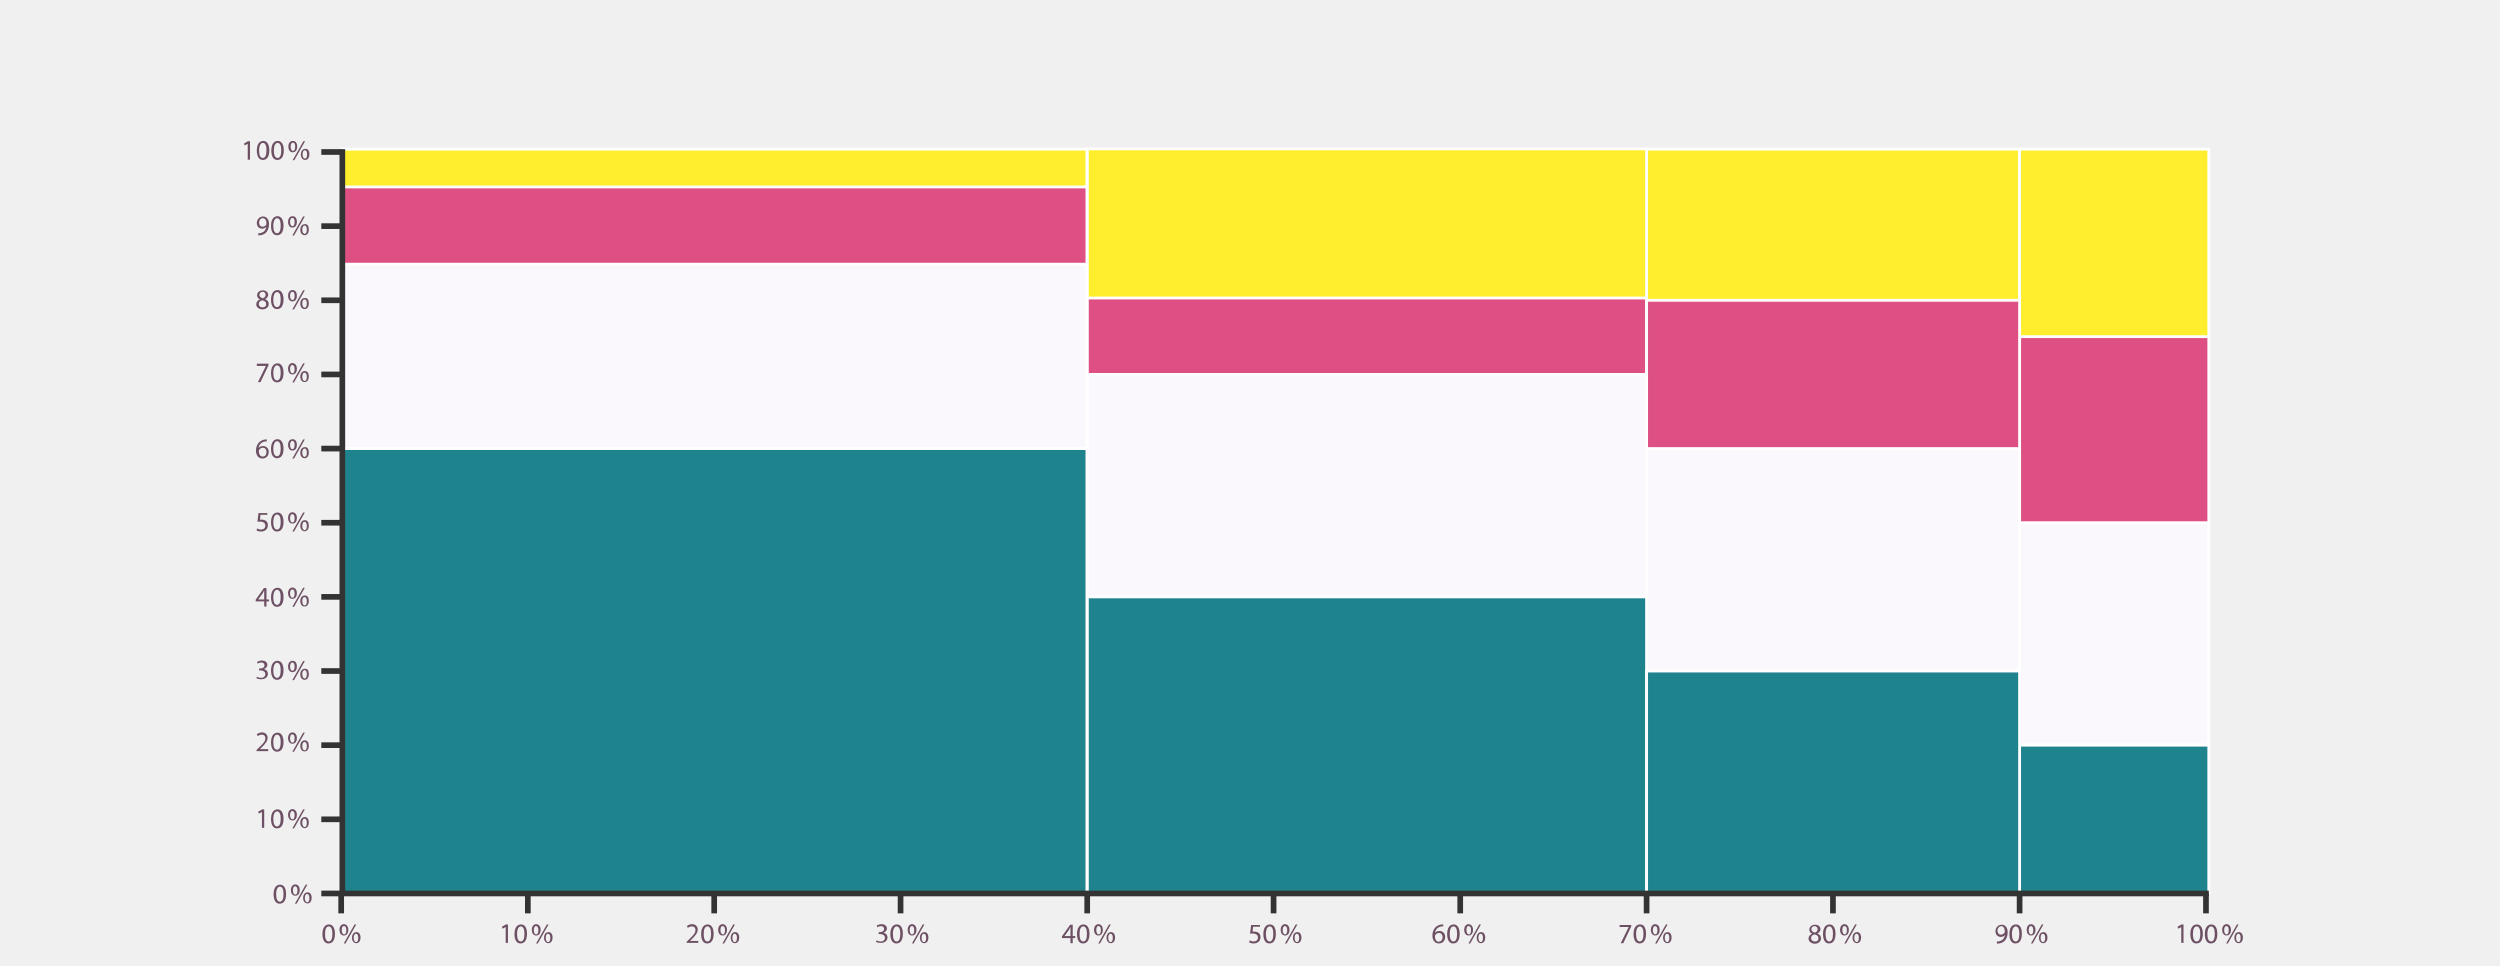
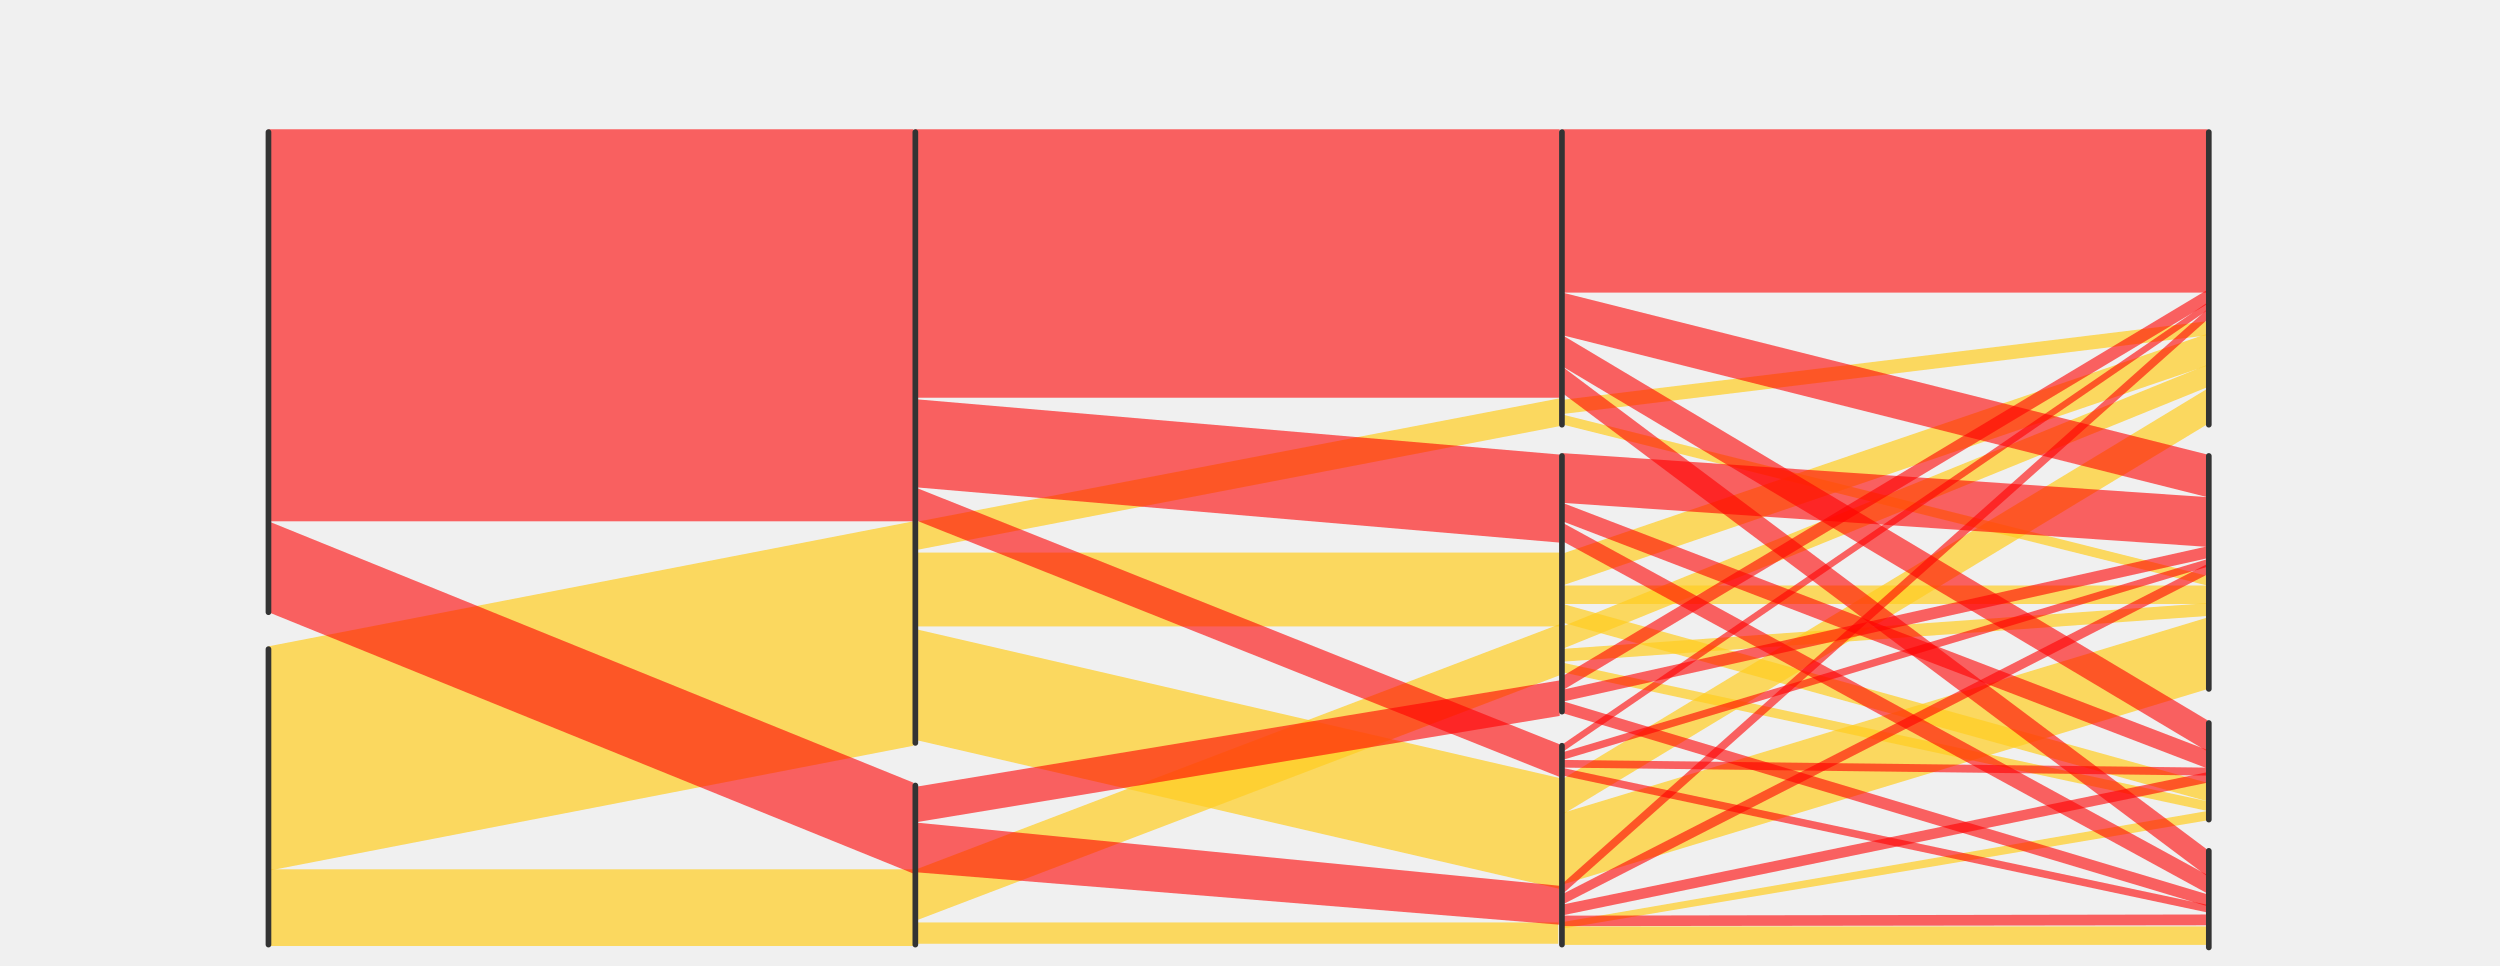
<svg xmlns="http://www.w3.org/2000/svg" width="900" height="340" viewBox="-70,-30,880,340" style="max-width: 100%; height: auto; font: 10px sans-serif;">
+   <g id="Layer_3">
+     <polygon points="707.3,88 480.3,115.7 480.3,110.7 707.3,83  " opacity="0.7" fill="#FFCD21" />
+     <polygon points="707.3,176.2 480.3,119.5 480.3,116 707.3,172.8  " opacity="0.7" fill="#FFCD21" />
+     <polygon points="707.5,98.5 480.5,175.9 480.5,164.7 707.5,87.3  " opacity="0.7" fill="#FFCD21" />
+     <rect x="480.5" y="176.1" width="227" height="6.5" opacity="0.7" fill="#FFCD21" />
+     <polygon points="707.5,252.2 480.5,189.3 480.5,182.7 707.5,245.7  " opacity="0.7" fill="#FFCD21" />
+     <polygon points="707.2,106.2 480.2,198.3 480.2,190.4 707.2,98.3  " opacity="0.7" fill="#FFCD21" />
+     <polygon points="707.2,186.8 480.2,202.9 480.2,198.4 707.2,182.3  " opacity="0.7" fill="#FFCD21" />
+     <polygon points="707.2,255.5 480.2,206.7 480.2,203.3 707.2,252.1  " opacity="0.7" fill="#FFCD21" />
+     <polygon points="707.2,119.2 480.2,256.6 480.2,244.1 707.2,106.7  " opacity="0.7" fill="#FFCD21" />
+     <polygon points="707.2,212.5 480.2,281.3 480.2,256.1 707.2,187.3  " opacity="0.7" fill="#FFCD21" />
+     <rect x="479.8" y="296.1" width="227" height="6.5" opacity="0.7" fill="#FFCD21" />
+     <polygon points="706.8,258.8 479.8,296.9 479.8,294.6 706.8,255.5  " opacity="0.7" fill="#FFCD21" />
+     <polygon points="479,120 252,163.7 252,153.8 479,110.2  " opacity="0.7" fill="#FFCD21" />
+     <rect x="24.5" y="276" width="227" height="27" opacity="0.7" fill="#FFCD21" />
+     <rect x="251.5" y="294.7" width="227" height="7.5" opacity="0.7" fill="#FFCD21" />
+     <rect x="252.5" y="164.5" width="227" height="26" opacity="0.7" fill="#FFCD21" />
+     <polygon points="479.5,283 252.5,230.5 252.5,191.5 479.5,244  " opacity="0.7" fill="#FFCD21" />
+     <polygon points="479.5,207.5 252.5,294 252.5,276 479.5,189.5  " opacity="0.7" fill="#FFCD21" />
+     <polygon points="251.5,232.5 24.5,276.5 24.5,197.5 251.5,153.5  " opacity="0.7" fill="#FFCD21" />
+   </g>
  <g id="Layer_2">
-     <rect x="509.6" y="22.5" width="131.3" height="53.3" fill="hsl(55, 100%, 59%)" stroke="#FFFFFF" />
-     <rect x="640.9" y="22.5" width="66.6" height="67.3" fill="hsl(55, 100%, 59%)" stroke="#FFFFFF" />
-     <rect x="312.7" y="49.6" width="196.9" height="52.5" fill="hsl(338, 68%, 59%)" stroke="#FFFFFF" />
-     <rect x="312.7" y="22.4" width="196.9" height="52.5" fill="hsl(55, 100%, 59%)" stroke="#FFFFFF" />
-     <rect x="640.9" y="154" width="66.6" height="78.3" fill="hsl(268, 54%, 98%)" stroke="#FFFFFF" />
-     <rect x="640.9" y="88.5" width="66.6" height="65.5" fill="hsl(338, 68%, 59%)" stroke="#FFFFFF" />
-     <rect x="50.1" y="22.5" width="262.5" height="13.6" fill="hsl(55, 100%, 59%)" stroke="#FFFFFF" />
-     <rect x="509.6" y="127.9" width="131.3" height="78.3" fill="hsl(268, 54%, 98%)" stroke="#FFFFFF" />
-     <rect x="509.6" y="75.7" width="131.3" height="52.2" fill="hsl(338, 68%, 59%)" stroke="#FFFFFF" />
-     <rect x="312.7" y="101.8" width="196.9" height="78.3" fill="hsl(268, 54%, 98%)" stroke="#FFFFFF" />
-     <rect x="50.1" y="63" width="262.5" height="64.9" fill="hsl(268, 54%, 98%)" stroke="#FFFFFF" />
-     <rect x="50.1" y="35.8" width="262.5" height="27.2" fill="hsl(338, 68%, 59%)" stroke="#FFFFFF" />
-     <rect x="640" y="232.3" width="67.5" height="52.2" fill="hsl(186, 64%, 34%)" stroke="#FFFFFF" />
-     <rect x="312.7" y="180.1" width="196.9" height="104.4" fill="hsl(186, 64%, 34%)" stroke="#FFFFFF" />
-     <rect x="509.6" y="206.2" width="131.3" height="78.3" fill="hsl(186, 64%, 34%)" stroke="#FFFFFF" />
-     <rect x="50.1" y="127.9" width="262.5" height="156.6" fill="hsl(186, 64%, 34%)" stroke="#FFFFFF" />
+     <rect x="24.5" y="15.5" width="227" height="138" opacity="0.6" fill="#FF0000" />
+     <polygon points="479,161 252,141.5 252,110.5 479,130  " opacity="0.6" fill="#FF0000" />
+     <polygon points="251.5,277.5 24.5,185.5 24.5,153.5 251.5,245.5  " opacity="0.6" fill="#FF0000" />
+     <rect x="252" y="15.5" width="227" height="94.5" opacity="0.6" fill="#FF0000" />
+     <rect x="480" y="15.5" width="227" height="57.5" opacity="0.6" fill="#FF0000" />
+     <polygon points="707,82.5 480,284.7 480,281 707,78.8  " opacity="0.6" fill="#FF0000" />
+     <polygon points="707,172.2 480,288.4 480,284.7 707,168.5  " opacity="0.6" fill="#FF0000" />
+     <polygon points="707,245.5 480,292.2 480,288.4 707,241.8  " opacity="0.6" fill="#FF0000" />
+     <polygon points="707,295.7 480,296 480,292.3 707,291.9  " opacity="0.6" fill="#FF0000" />
+     <polygon points="707,79.2 480,234.7 480,232 707,76.5  " opacity="0.6" fill="#FF0000" />
+     <polygon points="707,169.5 480,237.5 480,234.8 707,166.8  " opacity="0.6" fill="#FF0000" />
+     <polygon points="707,243 480,240.2 480,237.5 707,240.2  " opacity="0.6" fill="#FF0000" />
+     <polygon points="707,291.2 480,243 480,240.3 707,288.5  " opacity="0.6" fill="#FF0000" />
+     <polygon points="707,77 480,213 480,208 707,72  " opacity="0.6" fill="#FF0000" />
+     <polygon points="707,166.5 480,217 480,212.8 707,162.3  " opacity="0.6" fill="#FF0000" />
+     <polygon points="707,289 480,221 480,216.8 707,284.8  " opacity="0.6" fill="#FF0000" />
+     <polygon points="707,284.5 480,160.5 480,154 707,278  " opacity="0.6" fill="#FF0000" />
+     <polygon points="707,240.5 480,153.5 480,147 707,234  " opacity="0.6" fill="#FF0000" />
+     <polygon points="707,162.5 480,147 480,129.5 707,145  " opacity="0.6" fill="#FF0000" />
+     <polygon points="707,145 480,88 480,73 707,130  " opacity="0.6" fill="#FF0000" />
+     <polygon points="707,234.5 480,99 480,88 707,223.5  " opacity="0.6" fill="#FF0000" />
+     <polygon points="707,278.5 480,108.4 480,99.1 707,269.1  " opacity="0.6" fill="#FF0000" />
+     <polygon points="479,295.5 252,277 252,259.5 479,281.8  " opacity="0.6" fill="#FF0000" />
+     <polygon points="479,243.5 252,153 252,141.5 479,232  " opacity="0.6" fill="#FF0000" />
+     <polygon points="479,222 252,259.5 252,247 479,209.5  " opacity="0.6" fill="#FF0000" />
  </g>
  <g id="Layer_1">
-     <polyline points="707.5,284.5 50.5,284.5 50.5,22.5  " fill="none" stroke="#333333" stroke-width="2" />
-     <line x1="50.1" y1="284.5" x2="50.1" y2="291.5" fill="none" stroke="#333333" stroke-width="2" />
-     <line x1="50.1" y1="284.5" x2="43.1" y2="284.5" fill="none" stroke="#333333" stroke-width="2" />
-     <line x1="50.1" y1="258.4" x2="43.1" y2="258.4" fill="none" stroke="#333333" stroke-width="2" />
-     <line x1="50.1" y1="232.3" x2="43.1" y2="232.3" fill="none" stroke="#333333" stroke-width="2" />
-     <line x1="50.1" y1="206.2" x2="43.1" y2="206.2" fill="none" stroke="#333333" stroke-width="2" />
-     <line x1="50.1" y1="180.1" x2="43.1" y2="180.1" fill="none" stroke="#333333" stroke-width="2" />
-     <line x1="50.1" y1="154" x2="43.1" y2="154" fill="none" stroke="#333333" stroke-width="2" />
-     <line x1="50.1" y1="127.9" x2="43.1" y2="127.9" fill="none" stroke="#333333" stroke-width="2" />
-     <line x1="50.1" y1="101.8" x2="43.1" y2="101.8" fill="none" stroke="#333333" stroke-width="2" />
-     <line x1="50.1" y1="75.7" x2="43.1" y2="75.7" fill="none" stroke="#333333" stroke-width="2" />
-     <line x1="50.1" y1="49.6" x2="43.1" y2="49.6" fill="none" stroke="#333333" stroke-width="2" />
-     <line x1="50.1" y1="23.5" x2="43.1" y2="23.5" fill="none" stroke="#333333" stroke-width="2" />
-     <line x1="115.8" y1="284.5" x2="115.8" y2="291.5" fill="none" stroke="#333333" stroke-width="2" />
-     <line x1="181.4" y1="284.5" x2="181.4" y2="291.5" fill="none" stroke="#333333" stroke-width="2" />
-     <line x1="247" y1="284.5" x2="247" y2="291.5" fill="none" stroke="#333333" stroke-width="2" />
-     <line x1="312.7" y1="284.5" x2="312.7" y2="291.5" fill="none" stroke="#333333" stroke-width="2" />
-     <line x1="378.3" y1="284.5" x2="378.3" y2="291.5" fill="none" stroke="#333333" stroke-width="2" />
-     <line x1="444" y1="284.5" x2="444" y2="291.5" fill="none" stroke="#333333" stroke-width="2" />
-     <line x1="509.6" y1="284.5" x2="509.6" y2="291.5" fill="none" stroke="#333333" stroke-width="2" />
-     <line x1="575.2" y1="284.5" x2="575.2" y2="291.5" fill="none" stroke="#333333" stroke-width="2" />
-     <line x1="640.9" y1="284.5" x2="640.9" y2="291.5" fill="none" stroke="#333333" stroke-width="2" />
-     <line x1="706.5" y1="284.5" x2="706.5" y2="291.5" fill="none" stroke="#333333" stroke-width="2" />
    <g>
-       <path d="M47.9,298.7c0,2.2-0.8,3.4-2.3,3.4c-1.3,0-2.1-1.2-2.1-3.3c0-2.2,0.9-3.4,2.3-3.4    C47.1,295.4,47.9,296.6,47.9,298.7z M44.4,298.8c0,1.7,0.5,2.6,1.3,2.6c0.9,0,1.3-1,1.3-2.7c0-1.6-0.4-2.6-1.3-2.6    C44.9,296.1,44.4,297,44.4,298.8z" fill="hsl(321, 15%, 37%)" />
-       <path d="M52.6,297.3c0,1.4-0.7,2-1.6,2c-0.8,0-1.5-0.7-1.5-2c0-1.3,0.7-2,1.6-2C52,295.4,52.6,296.1,52.6,297.3z     M50.3,297.4c0,0.8,0.3,1.5,0.8,1.5c0.6,0,0.8-0.6,0.8-1.5c0-0.8-0.2-1.4-0.8-1.4C50.5,295.9,50.3,296.6,50.3,297.4z M51,302.1    l3.8-6.7h0.6l-3.8,6.7H51z M56.9,300c0,1.4-0.7,2-1.5,2c-0.8,0-1.5-0.7-1.5-1.9c0-1.3,0.7-2,1.6-2C56.3,298.1,56.9,298.8,56.9,300    z M54.5,300.1c0,0.8,0.3,1.5,0.8,1.5c0.6,0,0.8-0.6,0.8-1.5c0-0.8-0.2-1.4-0.8-1.4C54.8,298.6,54.5,299.3,54.5,300.1z" fill="hsl(321, 15%, 37%)" />
+       <line x1="24.5" y1="16.5" x2="24.5" y2="185.5" fill="none" stroke="#333333" stroke-width="2" stroke-linecap="round" />
+       <line x1="24.5" y1="198.5" x2="24.5" y2="302.5" fill="none" stroke="#333333" stroke-width="2" stroke-linecap="round" />
    </g>
    <g>
-       <path d="M30.7,284.7c0,2.2-0.8,3.4-2.3,3.4c-1.3,0-2.1-1.2-2.1-3.3c0-2.2,0.9-3.4,2.3-3.4    C29.9,281.4,30.7,282.6,30.7,284.7z M27.2,284.8c0,1.7,0.5,2.6,1.3,2.6c0.9,0,1.3-1,1.3-2.7c0-1.6-0.4-2.6-1.3-2.6    C27.8,282.1,27.2,283,27.2,284.8z" fill="hsl(321, 15%, 37%)" />
-       <path d="M35.5,283.3c0,1.4-0.7,2-1.6,2c-0.8,0-1.5-0.7-1.5-2c0-1.3,0.7-2,1.6-2C34.9,281.4,35.5,282.1,35.5,283.3z     M33.1,283.4c0,0.8,0.3,1.5,0.8,1.5c0.6,0,0.8-0.6,0.8-1.5c0-0.8-0.2-1.4-0.8-1.4C33.4,281.9,33.1,282.6,33.1,283.4z M33.8,288.1    l3.8-6.7h0.6l-3.8,6.7H33.8z M39.7,286c0,1.4-0.7,2-1.5,2c-0.8,0-1.5-0.7-1.5-1.9c0-1.3,0.7-2,1.6-2    C39.1,284.1,39.7,284.8,39.7,286z M37.3,286.1c0,0.8,0.3,1.5,0.8,1.5c0.6,0,0.8-0.6,0.8-1.5c0-0.8-0.2-1.4-0.8-1.4    C37.6,284.6,37.3,285.3,37.3,286.1z" fill="hsl(321, 15%, 37%)" />
+       <line x1="252.2" y1="16.5" x2="252.2" y2="231.5" fill="none" stroke="#333333" stroke-width="2" stroke-linecap="round" />
+       <line x1="252.2" y1="246.5" x2="252.2" y2="302.5" fill="none" stroke="#333333" stroke-width="2" stroke-linecap="round" />
    </g>
    <g>
-       <path d="M108,296.3L108,296.3l-1.1,0.6l-0.2-0.7l1.4-0.8h0.7v6.5H108V296.3z" fill="hsl(321, 15%, 37%)" />
-       <path d="M115.5,298.7c0,2.2-0.8,3.4-2.3,3.4c-1.3,0-2.1-1.2-2.1-3.3c0-2.2,0.9-3.4,2.3-3.4    C114.8,295.4,115.5,296.6,115.5,298.7z M112,298.8c0,1.7,0.5,2.6,1.3,2.6c0.9,0,1.3-1,1.3-2.7c0-1.6-0.4-2.6-1.3-2.6    C112.6,296.1,112,297,112,298.8z" fill="hsl(321, 15%, 37%)" />
-       <path d="M120.3,297.3c0,1.4-0.7,2-1.6,2c-0.8,0-1.5-0.7-1.5-2c0-1.3,0.7-2,1.6-2C119.7,295.4,120.3,296.1,120.3,297.3    z M117.9,297.4c0,0.8,0.3,1.5,0.8,1.5c0.6,0,0.8-0.6,0.8-1.5c0-0.8-0.2-1.4-0.8-1.4C118.2,295.9,117.9,296.6,117.9,297.4z     M118.7,302.1l3.8-6.7h0.6l-3.8,6.7H118.7z M124.5,300c0,1.4-0.7,2-1.5,2c-0.8,0-1.5-0.7-1.5-1.9c0-1.3,0.7-2,1.6-2    C123.9,298.1,124.5,298.8,124.5,300z M122.1,300.1c0,0.8,0.3,1.5,0.8,1.5c0.6,0,0.8-0.6,0.8-1.5c0-0.8-0.2-1.4-0.8-1.4    C122.4,298.6,122.1,299.3,122.1,300.1z" fill="hsl(321, 15%, 37%)" />
+       <line x1="479.8" y1="16.5" x2="479.8" y2="119.5" fill="none" stroke="#333333" stroke-width="2" stroke-linecap="round" />
+       <line x1="479.8" y1="130.5" x2="479.8" y2="220.5" fill="none" stroke="#333333" stroke-width="2" stroke-linecap="round" />
+       <line x1="479.8" y1="232.5" x2="479.8" y2="302.5" fill="none" stroke="#333333" stroke-width="2" stroke-linecap="round" />
    </g>
    <g>
-       <path d="M22.2,255.8L22.2,255.8l-1.1,0.6l-0.2-0.7l1.4-0.8h0.7v6.5h-0.8V255.8z" fill="hsl(321, 15%, 37%)" />
-       <path d="M29.8,258.2c0,2.2-0.8,3.4-2.3,3.4c-1.3,0-2.1-1.2-2.1-3.3c0-2.2,0.9-3.4,2.3-3.4    C29,254.9,29.8,256.1,29.8,258.2z M26.2,258.3c0,1.7,0.5,2.6,1.3,2.6c0.9,0,1.3-1,1.3-2.7c0-1.6-0.4-2.6-1.3-2.6    C26.8,255.6,26.2,256.5,26.2,258.3z" fill="hsl(321, 15%, 37%)" />
-       <path d="M34.5,256.8c0,1.4-0.7,2-1.6,2c-0.8,0-1.5-0.7-1.5-2c0-1.3,0.7-2,1.6-2C33.9,254.9,34.5,255.6,34.5,256.8z     M32.1,256.9c0,0.8,0.3,1.5,0.8,1.5c0.6,0,0.8-0.6,0.8-1.5c0-0.8-0.2-1.4-0.8-1.4C32.4,255.4,32.1,256.1,32.1,256.9z M32.9,261.6    l3.8-6.7h0.6l-3.8,6.7H32.9z M38.7,259.5c0,1.4-0.7,2-1.5,2c-0.8,0-1.5-0.7-1.5-1.9c0-1.3,0.7-2,1.6-2    C38.2,257.6,38.7,258.3,38.7,259.5z M36.4,259.6c0,0.8,0.3,1.5,0.8,1.5c0.6,0,0.8-0.6,0.8-1.5c0-0.8-0.2-1.4-0.8-1.4    C36.7,258.1,36.4,258.8,36.4,259.6z" fill="hsl(321, 15%, 37%)" />
-     </g>
-     <g>
-       <path d="M20.3,234.5V234l0.7-0.7c1.7-1.6,2.4-2.4,2.4-3.4c0-0.7-0.3-1.3-1.3-1.3c-0.6,0-1.1,0.3-1.4,0.5l-0.3-0.6    c0.4-0.4,1.1-0.7,1.8-0.7c1.4,0,2,1,2,1.9c0,1.2-0.9,2.2-2.2,3.5l-0.5,0.5v0h2.9v0.7H20.3z" fill="hsl(321, 15%, 37%)" />
-       <path d="M29.8,231.2c0,2.2-0.8,3.4-2.3,3.4c-1.3,0-2.1-1.2-2.1-3.3c0-2.2,0.9-3.4,2.3-3.4    C29,227.9,29.8,229.1,29.8,231.2z M26.2,231.3c0,1.7,0.5,2.6,1.3,2.6c0.9,0,1.3-1,1.3-2.7c0-1.6-0.4-2.6-1.3-2.6    C26.8,228.6,26.2,229.5,26.2,231.3z" fill="hsl(321, 15%, 37%)" />
-       <path d="M34.5,229.8c0,1.4-0.7,2-1.6,2c-0.8,0-1.5-0.7-1.5-2c0-1.3,0.7-2,1.6-2C33.9,227.9,34.5,228.6,34.5,229.8z     M32.1,229.9c0,0.8,0.3,1.5,0.8,1.5c0.6,0,0.8-0.6,0.8-1.5c0-0.8-0.2-1.4-0.8-1.4C32.4,228.4,32.1,229.1,32.1,229.9z M32.9,234.6    l3.8-6.7h0.6l-3.8,6.7H32.9z M38.7,232.5c0,1.4-0.7,2-1.5,2c-0.8,0-1.5-0.7-1.5-1.9c0-1.3,0.7-2,1.6-2    C38.2,230.6,38.7,231.3,38.7,232.5z M36.4,232.6c0,0.8,0.3,1.5,0.8,1.5c0.6,0,0.8-0.6,0.8-1.5c0-0.8-0.2-1.4-0.8-1.4    C36.7,231.1,36.4,231.8,36.4,232.6z" fill="hsl(321, 15%, 37%)" />
-     </g>
-     <g>
-       <path d="M20.5,208.2c0.2,0.2,0.8,0.4,1.4,0.4c1.1,0,1.5-0.7,1.5-1.3c0-0.9-0.8-1.3-1.7-1.3h-0.5v-0.7h0.5    c0.6,0,1.4-0.3,1.4-1.1c0-0.5-0.3-1-1.1-1c-0.5,0-1,0.2-1.3,0.4l-0.2-0.6c0.3-0.2,1-0.5,1.7-0.5c1.3,0,1.9,0.8,1.9,1.5    c0,0.7-0.4,1.2-1.2,1.5v0c0.8,0.2,1.4,0.8,1.4,1.7c0,1-0.8,1.9-2.4,1.9c-0.7,0-1.4-0.2-1.7-0.4L20.5,208.2z" fill="hsl(321, 15%, 37%)" />
-       <path d="M29.8,205.9c0,2.2-0.8,3.4-2.3,3.4c-1.3,0-2.1-1.2-2.1-3.3c0-2.2,0.9-3.4,2.3-3.4    C29,202.6,29.8,203.9,29.8,205.9z M26.2,206c0,1.7,0.5,2.6,1.3,2.6c0.9,0,1.3-1,1.3-2.7c0-1.6-0.4-2.6-1.3-2.6    C26.8,203.3,26.2,204.3,26.2,206z" fill="hsl(321, 15%, 37%)" />
-       <path d="M34.5,204.6c0,1.4-0.7,2-1.6,2c-0.8,0-1.5-0.7-1.5-2c0-1.3,0.7-2,1.6-2C33.9,202.6,34.5,203.3,34.5,204.6z     M32.1,204.6c0,0.8,0.3,1.5,0.8,1.5c0.6,0,0.8-0.6,0.8-1.5c0-0.8-0.2-1.4-0.8-1.4C32.4,203.2,32.1,203.8,32.1,204.6z M32.9,209.4    l3.8-6.7h0.6l-3.8,6.7H32.9z M38.7,207.3c0,1.4-0.7,2-1.5,2c-0.8,0-1.5-0.7-1.5-1.9c0-1.3,0.7-2,1.6-2    C38.2,205.3,38.7,206,38.7,207.3z M36.4,207.3c0,0.8,0.3,1.5,0.8,1.5c0.6,0,0.8-0.6,0.8-1.5c0-0.8-0.2-1.4-0.8-1.4    C36.7,205.9,36.4,206.5,36.4,207.3z" fill="hsl(321, 15%, 37%)" />
-     </g>
-     <g>
-       <path d="M23,183.5v-1.8h-3v-0.6l2.9-4.1h0.9v4h0.9v0.7h-0.9v1.8H23z M23,181v-2.2c0-0.3,0-0.7,0-1h0    c-0.2,0.4-0.4,0.7-0.5,1l-1.6,2.2v0H23z" fill="hsl(321, 15%, 37%)" />
-       <path d="M29.8,180.2c0,2.2-0.8,3.4-2.3,3.4c-1.3,0-2.1-1.2-2.1-3.3c0-2.2,0.9-3.4,2.3-3.4    C29,176.9,29.8,178.1,29.8,180.2z M26.2,180.3c0,1.7,0.5,2.6,1.3,2.6c0.9,0,1.3-1,1.3-2.7c0-1.6-0.4-2.6-1.3-2.6    C26.8,177.6,26.2,178.5,26.2,180.3z" fill="hsl(321, 15%, 37%)" />
-       <path d="M34.5,178.8c0,1.4-0.7,2-1.6,2c-0.8,0-1.5-0.7-1.5-2c0-1.3,0.7-2,1.6-2C33.9,176.9,34.5,177.6,34.5,178.8z     M32.1,178.9c0,0.8,0.3,1.5,0.8,1.5c0.6,0,0.8-0.6,0.8-1.5c0-0.8-0.2-1.4-0.8-1.4C32.4,177.4,32.1,178.1,32.1,178.9z M32.9,183.6    l3.8-6.7h0.6l-3.8,6.7H32.9z M38.7,181.5c0,1.4-0.7,2-1.5,2c-0.8,0-1.5-0.7-1.5-1.9c0-1.3,0.7-2,1.6-2    C38.2,179.6,38.7,180.3,38.7,181.5z M36.4,181.6c0,0.8,0.3,1.5,0.8,1.5c0.6,0,0.8-0.6,0.8-1.5c0-0.8-0.2-1.4-0.8-1.4    C36.7,180.1,36.4,180.8,36.4,181.6z" fill="hsl(321, 15%, 37%)" />
-     </g>
-     <g>
-       <path d="M24.2,151.2h-2.5l-0.2,1.7c0.1,0,0.3,0,0.5,0c0.5,0,1,0.1,1.4,0.3c0.5,0.3,0.9,0.8,0.9,1.7    c0,1.3-1,2.2-2.4,2.2c-0.7,0-1.3-0.2-1.6-0.4l0.2-0.7c0.3,0.2,0.8,0.4,1.4,0.4c0.8,0,1.5-0.5,1.5-1.4c0-0.8-0.6-1.4-1.9-1.4    c-0.4,0-0.7,0-0.9,0.1l0.4-3.1h3.1V151.2z" fill="hsl(321, 15%, 37%)" />
-       <path d="M29.8,153.7c0,2.2-0.8,3.4-2.3,3.4c-1.3,0-2.1-1.2-2.1-3.3c0-2.2,0.9-3.4,2.3-3.4    C29,150.4,29.8,151.6,29.8,153.7z M26.2,153.8c0,1.7,0.5,2.6,1.3,2.6c0.9,0,1.3-1,1.3-2.7c0-1.6-0.4-2.6-1.3-2.6    C26.8,151.1,26.2,152,26.2,153.8z" fill="hsl(321, 15%, 37%)" />
-       <path d="M34.5,152.3c0,1.4-0.7,2-1.6,2c-0.8,0-1.5-0.7-1.5-2c0-1.3,0.7-2,1.6-2C33.9,150.4,34.5,151.1,34.5,152.3z     M32.1,152.4c0,0.8,0.3,1.5,0.8,1.5c0.6,0,0.8-0.6,0.8-1.5c0-0.8-0.2-1.4-0.8-1.4C32.4,150.9,32.1,151.6,32.1,152.4z M32.9,157.1    l3.8-6.7h0.6l-3.8,6.7H32.9z M38.7,155c0,1.4-0.7,2-1.5,2c-0.8,0-1.5-0.7-1.5-1.9c0-1.3,0.7-2,1.6-2    C38.2,153.1,38.7,153.8,38.7,155z M36.4,155.1c0,0.8,0.3,1.5,0.8,1.5c0.6,0,0.8-0.6,0.8-1.5c0-0.8-0.2-1.4-0.8-1.4    C36.7,153.6,36.4,154.3,36.4,155.1z" fill="hsl(321, 15%, 37%)" />
-     </g>
-     <g>
-       <path d="M24,125.4c-0.2,0-0.4,0-0.7,0c-1.4,0.2-2.1,1.2-2.3,2.3h0c0.3-0.4,0.8-0.7,1.6-0.7c1.1,0,2,0.8,2,2.1    c0,1.2-0.8,2.3-2.2,2.3c-1.4,0-2.3-1.1-2.3-2.8c0-1.3,0.5-2.3,1.1-2.9c0.5-0.5,1.3-0.9,2.1-1c0.3,0,0.5,0,0.6,0V125.4z     M23.8,129.1c0-0.9-0.5-1.5-1.3-1.5c-0.5,0-1,0.3-1.3,0.8c-0.1,0.1-0.1,0.2-0.1,0.4c0,1.1,0.5,1.9,1.4,1.9    C23.3,130.7,23.8,130.1,23.8,129.1z" fill="hsl(321, 15%, 37%)" />
-       <path d="M29.8,127.9c0,2.2-0.8,3.4-2.3,3.4c-1.3,0-2.1-1.2-2.1-3.3c0-2.2,0.9-3.4,2.3-3.4    C29,124.6,29.8,125.9,29.8,127.9z M26.2,128c0,1.7,0.5,2.6,1.3,2.6c0.9,0,1.3-1,1.3-2.7c0-1.6-0.4-2.6-1.3-2.6    C26.8,125.3,26.2,126.3,26.2,128z" fill="hsl(321, 15%, 37%)" />
-       <path d="M34.5,126.6c0,1.4-0.7,2-1.6,2c-0.8,0-1.5-0.7-1.5-2c0-1.3,0.7-2,1.6-2C33.9,124.6,34.5,125.3,34.5,126.6z     M32.1,126.6c0,0.8,0.3,1.5,0.8,1.5c0.6,0,0.8-0.6,0.8-1.5c0-0.8-0.2-1.4-0.8-1.4C32.4,125.2,32.1,125.8,32.1,126.6z M32.9,131.4    l3.8-6.7h0.6l-3.8,6.7H32.9z M38.7,129.3c0,1.4-0.7,2-1.5,2c-0.8,0-1.5-0.7-1.5-1.9c0-1.3,0.7-2,1.6-2    C38.2,127.3,38.7,128,38.7,129.3z M36.4,129.3c0,0.8,0.3,1.5,0.8,1.5c0.6,0,0.8-0.6,0.8-1.5c0-0.8-0.2-1.4-0.8-1.4    C36.7,127.9,36.4,128.5,36.4,129.3z" fill="hsl(321, 15%, 37%)" />
-     </g>
-     <g>
-       <path d="M24.5,98v0.6l-2.8,5.9h-0.9l2.8-5.7v0h-3.2V98H24.5z" fill="hsl(321, 15%, 37%)" />
-       <path d="M29.8,101.2c0,2.2-0.8,3.4-2.3,3.4c-1.3,0-2.1-1.2-2.1-3.3c0-2.2,0.9-3.4,2.3-3.4    C29,97.9,29.8,99.1,29.8,101.2z M26.2,101.3c0,1.7,0.5,2.6,1.3,2.6c0.9,0,1.3-1,1.3-2.7c0-1.6-0.4-2.6-1.3-2.6    C26.8,98.6,26.2,99.5,26.2,101.3z" fill="hsl(321, 15%, 37%)" />
-       <path d="M34.5,99.8c0,1.4-0.7,2-1.6,2c-0.8,0-1.5-0.7-1.5-2c0-1.3,0.7-2,1.6-2C33.9,97.9,34.5,98.6,34.5,99.8z     M32.1,99.9c0,0.8,0.3,1.5,0.8,1.5c0.6,0,0.8-0.6,0.8-1.5c0-0.8-0.2-1.4-0.8-1.4C32.4,98.4,32.1,99.1,32.1,99.9z M32.9,104.6    l3.8-6.7h0.6l-3.8,6.7H32.9z M38.7,102.5c0,1.4-0.7,2-1.5,2c-0.8,0-1.5-0.7-1.5-1.9c0-1.3,0.7-2,1.6-2    C38.2,100.6,38.7,101.3,38.7,102.5z M36.4,102.6c0,0.8,0.3,1.5,0.8,1.5c0.6,0,0.8-0.6,0.8-1.5c0-0.8-0.2-1.4-0.8-1.4    C36.7,101.1,36.4,101.8,36.4,102.6z" fill="hsl(321, 15%, 37%)" />
-     </g>
-     <g>
-       <path d="M20.2,77.1c0-0.8,0.5-1.4,1.3-1.7l0,0c-0.7-0.3-1-0.9-1-1.5c0-1,0.9-1.7,2-1.7c1.3,0,1.9,0.8,1.9,1.6    c0,0.5-0.3,1.1-1.1,1.5v0c0.8,0.3,1.3,0.9,1.3,1.7c0,1.1-1,1.9-2.2,1.9C21.1,78.9,20.2,78.1,20.2,77.1z M23.7,77.1    c0-0.8-0.5-1.2-1.4-1.4c-0.8,0.2-1.2,0.7-1.2,1.3c0,0.7,0.5,1.2,1.3,1.2C23.2,78.2,23.7,77.7,23.7,77.1z M21.3,73.8    c0,0.6,0.5,1,1.2,1.2c0.6-0.2,1-0.6,1-1.2c0-0.5-0.3-1.1-1.1-1.1C21.7,72.8,21.3,73.3,21.3,73.8z" fill="hsl(321, 15%, 37%)" />
-       <path d="M29.8,75.4c0,2.2-0.8,3.4-2.3,3.4c-1.3,0-2.1-1.2-2.1-3.3c0-2.2,0.9-3.4,2.3-3.4C29,72.1,29.8,73.4,29.8,75.4    z M26.2,75.5c0,1.7,0.5,2.6,1.3,2.6c0.9,0,1.3-1,1.3-2.7c0-1.6-0.4-2.6-1.3-2.6C26.8,72.8,26.2,73.8,26.2,75.5z" fill="hsl(321, 15%, 37%)" />
-       <path d="M34.5,74.1c0,1.4-0.7,2-1.6,2c-0.8,0-1.5-0.7-1.5-2c0-1.3,0.7-2,1.6-2C33.9,72.1,34.5,72.8,34.5,74.1z     M32.1,74.1c0,0.8,0.3,1.5,0.8,1.5c0.6,0,0.8-0.6,0.8-1.5c0-0.8-0.2-1.4-0.8-1.4C32.4,72.7,32.1,73.3,32.1,74.1z M32.9,78.9    l3.8-6.7h0.6l-3.8,6.7H32.9z M38.7,76.8c0,1.4-0.7,2-1.5,2c-0.8,0-1.5-0.7-1.5-1.9c0-1.3,0.7-2,1.6-2    C38.2,74.8,38.7,75.5,38.7,76.8z M36.4,76.8c0,0.8,0.3,1.5,0.8,1.5c0.6,0,0.8-0.6,0.8-1.5c0-0.8-0.2-1.4-0.8-1.4    C36.7,75.4,36.4,76,36.4,76.8z" fill="hsl(321, 15%, 37%)" />
-     </g>
-     <g>
-       <path d="M20.8,52.1c0.2,0,0.4,0,0.7,0c0.5-0.1,1-0.3,1.4-0.6c0.4-0.4,0.7-1,0.9-1.7h0c-0.4,0.4-0.9,0.7-1.5,0.7    c-1.2,0-1.9-0.9-1.9-2c0-1.2,0.9-2.3,2.2-2.3c1.3,0,2.1,1.1,2.1,2.7c0,1.4-0.5,2.4-1.1,3c-0.5,0.5-1.2,0.8-1.9,0.9    c-0.3,0-0.6,0.1-0.8,0V52.1z M21.2,48.4c0,0.8,0.5,1.4,1.2,1.4c0.6,0,1-0.3,1.3-0.7c0-0.1,0.1-0.2,0.1-0.3c0-1.1-0.4-2-1.3-2    C21.7,46.8,21.2,47.5,21.2,48.4z" fill="hsl(321, 15%, 37%)" />
-       <path d="M29.8,49.4c0,2.2-0.8,3.4-2.3,3.4c-1.3,0-2.1-1.2-2.1-3.3c0-2.2,0.9-3.4,2.3-3.4C29,46.1,29.8,47.4,29.8,49.4    z M26.2,49.5c0,1.7,0.5,2.6,1.3,2.6c0.9,0,1.3-1,1.3-2.7c0-1.6-0.4-2.6-1.3-2.6C26.8,46.8,26.2,47.8,26.2,49.5z" fill="hsl(321, 15%, 37%)" />
-       <path d="M34.5,48.1c0,1.4-0.7,2-1.6,2c-0.8,0-1.5-0.7-1.5-2c0-1.3,0.7-2,1.6-2C33.9,46.1,34.5,46.8,34.5,48.1z     M32.1,48.1c0,0.8,0.3,1.5,0.8,1.5c0.6,0,0.8-0.6,0.8-1.5c0-0.8-0.2-1.4-0.8-1.4C32.4,46.7,32.1,47.3,32.1,48.1z M32.9,52.9    l3.8-6.7h0.6l-3.8,6.7H32.9z M38.7,50.8c0,1.4-0.7,2-1.5,2c-0.8,0-1.5-0.7-1.5-1.9c0-1.3,0.7-2,1.6-2    C38.2,48.8,38.7,49.5,38.7,50.8z M36.4,50.8c0,0.8,0.3,1.5,0.8,1.5c0.6,0,0.8-0.6,0.8-1.5c0-0.8-0.2-1.4-0.8-1.4    C36.7,49.4,36.4,50,36.4,50.8z" fill="hsl(321, 15%, 37%)" />
-     </g>
-     <g>
-       <path d="M17.2,20.6L17.2,20.6l-1.1,0.6l-0.2-0.7l1.4-0.8h0.7v6.5h-0.8V20.6z" fill="hsl(321, 15%, 37%)" />
-       <path d="M24.8,22.9c0,2.2-0.8,3.4-2.3,3.4c-1.3,0-2.1-1.2-2.1-3.3c0-2.2,0.9-3.4,2.3-3.4C24,19.6,24.8,20.9,24.8,22.9    z M21.2,23c0,1.7,0.5,2.6,1.3,2.6c0.9,0,1.3-1,1.3-2.7c0-1.6-0.4-2.6-1.3-2.6C21.8,20.3,21.2,21.3,21.2,23z" fill="hsl(321, 15%, 37%)" />
-       <path d="M29.9,22.9c0,2.2-0.8,3.4-2.3,3.4c-1.3,0-2.1-1.2-2.1-3.3c0-2.2,0.9-3.4,2.3-3.4    C29.1,19.6,29.9,20.9,29.9,22.9z M26.4,23c0,1.7,0.5,2.6,1.3,2.6c0.9,0,1.3-1,1.3-2.7c0-1.6-0.4-2.6-1.3-2.6    C26.9,20.3,26.4,21.3,26.4,23z" fill="hsl(321, 15%, 37%)" />
-       <path d="M34.6,21.6c0,1.4-0.7,2-1.6,2c-0.8,0-1.5-0.7-1.5-2c0-1.3,0.7-2,1.6-2C34,19.6,34.6,20.3,34.6,21.6z     M32.3,21.6c0,0.8,0.3,1.5,0.8,1.5c0.6,0,0.8-0.6,0.8-1.5c0-0.8-0.2-1.4-0.8-1.4C32.6,20.2,32.3,20.8,32.3,21.6z M33,26.4l3.8-6.7    h0.6l-3.8,6.7H33z M38.9,24.3c0,1.4-0.7,2-1.5,2c-0.8,0-1.5-0.7-1.5-1.9c0-1.3,0.7-2,1.6-2C38.3,22.3,38.9,23,38.9,24.3z     M36.5,24.3c0,0.8,0.3,1.5,0.8,1.5c0.6,0,0.8-0.6,0.8-1.5c0-0.8-0.2-1.4-0.8-1.4C36.8,22.9,36.5,23.5,36.5,24.3z" fill="hsl(321, 15%, 37%)" />
-     </g>
-     <g>
-       <path d="M171.7,302v-0.5l0.7-0.7c1.7-1.6,2.4-2.4,2.4-3.4c0-0.7-0.3-1.3-1.3-1.3c-0.6,0-1.1,0.3-1.4,0.5l-0.3-0.6    c0.4-0.4,1.1-0.7,1.8-0.7c1.4,0,2,1,2,1.9c0,1.2-0.9,2.2-2.2,3.5l-0.5,0.5v0h2.9v0.7H171.7z" fill="hsl(321, 15%, 37%)" />
-       <path d="M181.2,298.7c0,2.2-0.8,3.4-2.3,3.4c-1.3,0-2.1-1.2-2.1-3.3c0-2.2,0.9-3.4,2.3-3.4    C180.4,295.4,181.2,296.6,181.2,298.7z M177.7,298.8c0,1.7,0.5,2.6,1.3,2.6c0.9,0,1.3-1,1.3-2.7c0-1.6-0.4-2.6-1.3-2.6    C178.2,296.1,177.7,297,177.7,298.8z" fill="hsl(321, 15%, 37%)" />
-       <path d="M185.9,297.3c0,1.4-0.7,2-1.6,2c-0.8,0-1.5-0.7-1.5-2c0-1.3,0.7-2,1.6-2C185.3,295.4,185.9,296.1,185.9,297.3    z M183.6,297.4c0,0.8,0.3,1.5,0.8,1.5c0.6,0,0.8-0.6,0.8-1.5c0-0.8-0.2-1.4-0.8-1.4C183.8,295.9,183.6,296.6,183.6,297.4z     M184.3,302.1l3.8-6.7h0.6l-3.8,6.7H184.3z M190.2,300c0,1.4-0.7,2-1.5,2c-0.8,0-1.5-0.7-1.5-1.9c0-1.3,0.7-2,1.6-2    C189.6,298.1,190.2,298.8,190.2,300z M187.8,300.1c0,0.8,0.3,1.5,0.8,1.5c0.6,0,0.8-0.6,0.8-1.5c0-0.8-0.2-1.4-0.8-1.4    C188.1,298.6,187.8,299.3,187.8,300.1z" fill="hsl(321, 15%, 37%)" />
-     </g>
-     <g>
-       <path d="M238.6,301c0.2,0.2,0.8,0.4,1.4,0.4c1.1,0,1.5-0.7,1.5-1.3c0-0.9-0.8-1.3-1.7-1.3h-0.5v-0.7h0.5    c0.6,0,1.4-0.3,1.4-1.1c0-0.5-0.3-1-1.1-1c-0.5,0-1,0.2-1.3,0.4l-0.2-0.6c0.3-0.2,1-0.5,1.7-0.5c1.3,0,1.9,0.8,1.9,1.5    c0,0.7-0.4,1.2-1.2,1.5v0c0.8,0.2,1.4,0.8,1.4,1.7c0,1-0.8,1.9-2.4,1.9c-0.7,0-1.4-0.2-1.7-0.4L238.6,301z" fill="hsl(321, 15%, 37%)" />
-       <path d="M247.8,298.7c0,2.2-0.8,3.4-2.3,3.4c-1.3,0-2.1-1.2-2.1-3.3c0-2.2,0.9-3.4,2.3-3.4    C247.1,295.4,247.8,296.6,247.8,298.7z M244.3,298.8c0,1.7,0.5,2.6,1.3,2.6c0.9,0,1.3-1,1.3-2.7c0-1.6-0.4-2.6-1.3-2.6    C244.9,296.1,244.3,297,244.3,298.8z" fill="hsl(321, 15%, 37%)" />
-       <path d="M252.6,297.3c0,1.4-0.7,2-1.6,2c-0.8,0-1.5-0.7-1.5-2c0-1.3,0.7-2,1.6-2C252,295.4,252.6,296.1,252.6,297.3z     M250.2,297.4c0,0.8,0.3,1.5,0.8,1.5c0.6,0,0.8-0.6,0.8-1.5c0-0.8-0.2-1.4-0.8-1.4C250.5,295.9,250.2,296.6,250.2,297.4z     M251,302.1l3.8-6.7h0.6l-3.8,6.7H251z M256.8,300c0,1.4-0.7,2-1.5,2c-0.8,0-1.5-0.7-1.5-1.9c0-1.3,0.7-2,1.6-2    C256.2,298.1,256.8,298.8,256.8,300z M254.4,300.1c0,0.8,0.3,1.5,0.8,1.5c0.6,0,0.8-0.6,0.8-1.5c0-0.8-0.2-1.4-0.8-1.4    C254.7,298.6,254.4,299.3,254.4,300.1z" fill="hsl(321, 15%, 37%)" />
-     </g>
-     <g>
-       <path d="M306.8,302v-1.8h-3v-0.6l2.9-4.1h0.9v4h0.9v0.7h-0.9v1.8H306.8z M306.8,299.5v-2.2c0-0.3,0-0.7,0-1h0    c-0.2,0.4-0.4,0.7-0.5,1l-1.6,2.2v0H306.8z" fill="hsl(321, 15%, 37%)" />
-       <path d="M313.5,298.7c0,2.2-0.8,3.4-2.3,3.4c-1.3,0-2.1-1.2-2.1-3.3c0-2.2,0.9-3.4,2.3-3.4    C312.7,295.4,313.5,296.6,313.5,298.7z M310,298.8c0,1.7,0.5,2.6,1.3,2.6c0.9,0,1.3-1,1.3-2.7c0-1.6-0.4-2.6-1.3-2.6    C310.5,296.1,310,297,310,298.8z" fill="hsl(321, 15%, 37%)" />
-       <path d="M318.2,297.3c0,1.4-0.7,2-1.6,2c-0.8,0-1.5-0.7-1.5-2c0-1.3,0.7-2,1.6-2C317.6,295.4,318.2,296.1,318.2,297.3    z M315.9,297.4c0,0.8,0.3,1.5,0.8,1.5c0.6,0,0.8-0.6,0.8-1.5c0-0.8-0.2-1.4-0.8-1.4C316.1,295.9,315.9,296.6,315.9,297.4z     M316.6,302.1l3.8-6.7h0.6l-3.8,6.7H316.6z M322.5,300c0,1.4-0.7,2-1.5,2c-0.8,0-1.5-0.7-1.5-1.9c0-1.3,0.7-2,1.6-2    C321.9,298.1,322.5,298.8,322.5,300z M320.1,300.1c0,0.8,0.3,1.5,0.8,1.5c0.6,0,0.8-0.6,0.8-1.5c0-0.8-0.2-1.4-0.8-1.4    C320.4,298.6,320.1,299.3,320.1,300.1z" fill="hsl(321, 15%, 37%)" />
-     </g>
-     <g>
-       <path d="M373.6,296.2h-2.5l-0.2,1.7c0.2,0,0.3,0,0.5,0c0.5,0,1,0.1,1.4,0.3c0.5,0.3,0.9,0.8,0.9,1.7    c0,1.3-1,2.2-2.4,2.2c-0.7,0-1.3-0.2-1.6-0.4l0.2-0.7c0.3,0.2,0.8,0.4,1.4,0.4c0.8,0,1.5-0.5,1.5-1.4c0-0.8-0.6-1.4-1.9-1.4    c-0.4,0-0.7,0-0.9,0.1l0.4-3.1h3.1V296.2z" fill="hsl(321, 15%, 37%)" />
-       <path d="M379.1,298.7c0,2.2-0.8,3.4-2.3,3.4c-1.3,0-2.1-1.2-2.1-3.3c0-2.2,0.9-3.4,2.3-3.4    C378.4,295.4,379.1,296.6,379.1,298.7z M375.6,298.8c0,1.7,0.5,2.6,1.3,2.6c0.9,0,1.3-1,1.3-2.7c0-1.6-0.4-2.6-1.3-2.6    C376.2,296.1,375.6,297,375.6,298.8z" fill="hsl(321, 15%, 37%)" />
-       <path d="M383.9,297.3c0,1.4-0.7,2-1.6,2c-0.8,0-1.5-0.7-1.5-2c0-1.3,0.7-2,1.6-2C383.3,295.4,383.9,296.1,383.9,297.3    z M381.5,297.4c0,0.8,0.3,1.5,0.8,1.5c0.6,0,0.8-0.6,0.8-1.5c0-0.8-0.2-1.4-0.8-1.4C381.8,295.9,381.5,296.6,381.5,297.4z     M382.3,302.1l3.8-6.7h0.6l-3.8,6.7H382.3z M388.1,300c0,1.4-0.7,2-1.5,2c-0.8,0-1.5-0.7-1.5-1.9c0-1.3,0.7-2,1.6-2    C387.5,298.1,388.1,298.8,388.1,300z M385.7,300.1c0,0.8,0.3,1.5,0.8,1.5c0.6,0,0.8-0.6,0.8-1.5c0-0.8-0.2-1.4-0.8-1.4    C386,298.6,385.7,299.3,385.7,300.1z" fill="hsl(321, 15%, 37%)" />
-     </g>
-     <g>
-       <path d="M438.1,296.1c-0.2,0-0.4,0-0.7,0c-1.4,0.2-2.1,1.2-2.3,2.3h0c0.3-0.4,0.8-0.7,1.6-0.7c1.1,0,2,0.8,2,2.1    c0,1.2-0.8,2.3-2.2,2.3c-1.4,0-2.3-1.1-2.3-2.8c0-1.3,0.5-2.3,1.1-2.9c0.5-0.5,1.3-0.9,2.1-1c0.3,0,0.5,0,0.6,0V296.1z     M437.8,299.9c0-0.9-0.5-1.5-1.3-1.5c-0.5,0-1,0.3-1.3,0.8c-0.1,0.1-0.1,0.2-0.1,0.4c0,1.1,0.5,1.9,1.4,1.9    C437.3,301.4,437.8,300.8,437.8,299.9z" fill="hsl(321, 15%, 37%)" />
-       <path d="M443.8,298.7c0,2.2-0.8,3.4-2.3,3.4c-1.3,0-2.1-1.2-2.1-3.3c0-2.2,0.9-3.4,2.3-3.4    C443,295.4,443.8,296.6,443.8,298.7z M440.3,298.8c0,1.7,0.5,2.6,1.3,2.6c0.9,0,1.3-1,1.3-2.7c0-1.6-0.4-2.6-1.3-2.6    C440.8,296.1,440.3,297,440.3,298.8z" fill="hsl(321, 15%, 37%)" />
-       <path d="M448.5,297.3c0,1.4-0.7,2-1.6,2c-0.8,0-1.5-0.7-1.5-2c0-1.3,0.7-2,1.6-2C447.9,295.4,448.5,296.1,448.5,297.3    z M446.2,297.4c0,0.8,0.3,1.5,0.8,1.5c0.6,0,0.8-0.6,0.8-1.5c0-0.8-0.2-1.4-0.8-1.4C446.4,295.9,446.2,296.6,446.2,297.4z     M446.9,302.1l3.8-6.7h0.6l-3.8,6.7H446.9z M452.8,300c0,1.4-0.7,2-1.5,2c-0.8,0-1.5-0.7-1.5-1.9c0-1.3,0.7-2,1.6-2    C452.2,298.1,452.8,298.8,452.8,300z M450.4,300.1c0,0.8,0.3,1.5,0.8,1.5c0.6,0,0.8-0.6,0.8-1.5c0-0.8-0.2-1.4-0.8-1.4    C450.7,298.6,450.4,299.3,450.4,300.1z" fill="hsl(321, 15%, 37%)" />
-     </g>
-     <g>
-       <path d="M504.2,295.5v0.6l-2.8,5.9h-0.9l2.8-5.7v0h-3.2v-0.7H504.2z" fill="hsl(321, 15%, 37%)" />
-       <path d="M509.4,298.7c0,2.2-0.8,3.4-2.3,3.4c-1.3,0-2.1-1.2-2.1-3.3c0-2.2,0.9-3.4,2.3-3.4    C508.7,295.4,509.4,296.6,509.4,298.7z M505.9,298.8c0,1.7,0.5,2.6,1.3,2.6c0.9,0,1.3-1,1.3-2.7c0-1.6-0.4-2.6-1.3-2.6    C506.5,296.1,505.9,297,505.9,298.8z" fill="hsl(321, 15%, 37%)" />
-       <path d="M514.2,297.3c0,1.4-0.7,2-1.6,2c-0.8,0-1.5-0.7-1.5-2c0-1.3,0.7-2,1.6-2C513.6,295.4,514.2,296.1,514.2,297.3    z M511.8,297.4c0,0.8,0.3,1.5,0.8,1.5c0.6,0,0.8-0.6,0.8-1.5c0-0.8-0.2-1.4-0.8-1.4C512.1,295.9,511.8,296.6,511.8,297.4z     M512.6,302.1l3.8-6.7h0.6l-3.8,6.7H512.6z M518.4,300c0,1.4-0.7,2-1.5,2c-0.8,0-1.5-0.7-1.5-1.9c0-1.3,0.7-2,1.6-2    C517.8,298.1,518.4,298.8,518.4,300z M516,300.1c0,0.8,0.3,1.5,0.8,1.5c0.6,0,0.8-0.6,0.8-1.5c0-0.8-0.2-1.4-0.8-1.4    C516.3,298.6,516,299.3,516,300.1z" fill="hsl(321, 15%, 37%)" />
-     </g>
-     <g>
-       <path d="M566.6,300.4c0-0.8,0.5-1.4,1.3-1.7l0,0c-0.7-0.3-1-0.9-1-1.5c0-1,0.9-1.7,2-1.7c1.3,0,1.9,0.8,1.9,1.6    c0,0.5-0.3,1.1-1.1,1.5v0c0.8,0.3,1.3,0.9,1.3,1.7c0,1.1-1,1.9-2.2,1.9C567.4,302.1,566.6,301.3,566.6,300.4z M570.1,300.3    c0-0.8-0.5-1.2-1.4-1.4c-0.8,0.2-1.2,0.7-1.2,1.3c0,0.7,0.5,1.2,1.3,1.2C569.6,301.5,570.1,301,570.1,300.3z M567.6,297.1    c0,0.6,0.5,1,1.2,1.2c0.6-0.2,1-0.6,1-1.2c0-0.5-0.3-1.1-1.1-1.1C568,296,567.6,296.5,567.6,297.1z" fill="hsl(321, 15%, 37%)" />
-       <path d="M576.1,298.7c0,2.2-0.8,3.4-2.3,3.4c-1.3,0-2.1-1.2-2.1-3.3c0-2.2,0.9-3.4,2.3-3.4    C575.3,295.4,576.1,296.6,576.1,298.7z M572.6,298.8c0,1.7,0.5,2.6,1.3,2.6c0.9,0,1.3-1,1.3-2.7c0-1.6-0.4-2.6-1.3-2.6    C573.1,296.1,572.6,297,572.6,298.8z" fill="hsl(321, 15%, 37%)" />
-       <path d="M580.8,297.3c0,1.4-0.7,2-1.6,2c-0.8,0-1.5-0.7-1.5-2c0-1.3,0.7-2,1.6-2C580.2,295.4,580.8,296.1,580.8,297.3    z M578.5,297.4c0,0.8,0.3,1.5,0.8,1.5c0.6,0,0.8-0.6,0.8-1.5c0-0.8-0.2-1.4-0.8-1.4C578.7,295.9,578.5,296.6,578.5,297.4z     M579.2,302.1l3.8-6.7h0.6l-3.8,6.7H579.2z M585.1,300c0,1.4-0.7,2-1.5,2c-0.8,0-1.5-0.7-1.5-1.9c0-1.3,0.7-2,1.6-2    C584.5,298.1,585.1,298.8,585.1,300z M582.7,300.1c0,0.8,0.3,1.5,0.8,1.5c0.6,0,0.8-0.6,0.8-1.5c0-0.8-0.2-1.4-0.8-1.4    C583,298.6,582.7,299.3,582.7,300.1z" fill="hsl(321, 15%, 37%)" />
-     </g>
-     <g>
-       <path d="M632.8,301.4c0.2,0,0.4,0,0.7,0c0.5-0.1,1-0.3,1.4-0.6c0.4-0.4,0.7-1,0.9-1.7h0c-0.4,0.4-0.9,0.7-1.5,0.7    c-1.2,0-1.9-0.9-1.9-2c0-1.2,0.9-2.3,2.2-2.3c1.3,0,2.1,1.1,2.1,2.7c0,1.4-0.5,2.4-1.1,3c-0.5,0.5-1.2,0.8-1.9,0.9    c-0.3,0-0.6,0.1-0.8,0V301.4z M633.1,297.6c0,0.8,0.5,1.4,1.2,1.4c0.6,0,1-0.3,1.3-0.7c0-0.1,0.1-0.2,0.1-0.3c0-1.1-0.4-2-1.3-2    C633.7,296.1,633.1,296.7,633.1,297.6z" fill="hsl(321, 15%, 37%)" />
-       <path d="M641.7,298.7c0,2.2-0.8,3.4-2.3,3.4c-1.3,0-2.1-1.2-2.1-3.3c0-2.2,0.9-3.4,2.3-3.4    C641,295.4,641.7,296.6,641.7,298.7z M638.2,298.8c0,1.7,0.5,2.6,1.3,2.6c0.9,0,1.3-1,1.3-2.7c0-1.6-0.4-2.6-1.3-2.6    C638.8,296.1,638.2,297,638.2,298.8z" fill="hsl(321, 15%, 37%)" />
-       <path d="M646.5,297.3c0,1.4-0.7,2-1.6,2c-0.8,0-1.5-0.7-1.5-2c0-1.3,0.7-2,1.6-2C645.9,295.4,646.5,296.1,646.5,297.3    z M644.1,297.4c0,0.8,0.3,1.5,0.8,1.5c0.6,0,0.8-0.6,0.8-1.5c0-0.8-0.2-1.4-0.8-1.4C644.4,295.9,644.1,296.6,644.1,297.4z     M644.9,302.1l3.8-6.7h0.6l-3.8,6.7H644.9z M650.7,300c0,1.4-0.7,2-1.5,2c-0.8,0-1.5-0.7-1.5-1.9c0-1.3,0.7-2,1.6-2    C650.1,298.1,650.7,298.8,650.7,300z M648.3,300.1c0,0.8,0.3,1.5,0.8,1.5c0.6,0,0.8-0.6,0.8-1.5c0-0.8-0.2-1.4-0.8-1.4    C648.6,298.6,648.3,299.3,648.3,300.1z" fill="hsl(321, 15%, 37%)" />
-     </g>
-     <g>
-       <path d="M697.9,296.3L697.9,296.3l-1.2,0.6l-0.2-0.7l1.4-0.8h0.7v6.5h-0.8V296.3z" fill="hsl(321, 15%, 37%)" />
-       <path d="M705.4,298.7c0,2.2-0.8,3.4-2.3,3.4c-1.3,0-2.1-1.2-2.1-3.3c0-2.2,0.9-3.4,2.3-3.4    C704.6,295.4,705.4,296.6,705.4,298.7z M701.9,298.8c0,1.7,0.5,2.6,1.3,2.6c0.9,0,1.3-1,1.3-2.7c0-1.6-0.4-2.6-1.3-2.6    C702.4,296.1,701.9,297,701.9,298.8z" fill="hsl(321, 15%, 37%)" />
-       <path d="M710.5,298.7c0,2.2-0.8,3.4-2.3,3.4c-1.3,0-2.1-1.2-2.1-3.3c0-2.2,0.9-3.4,2.3-3.4    C709.7,295.4,710.5,296.6,710.5,298.7z M707,298.8c0,1.7,0.5,2.6,1.3,2.6c0.9,0,1.3-1,1.3-2.7c0-1.6-0.4-2.6-1.3-2.6    C707.6,296.1,707,297,707,298.8z" fill="hsl(321, 15%, 37%)" />
-       <path d="M715.3,297.3c0,1.4-0.7,2-1.6,2c-0.8,0-1.5-0.7-1.5-2c0-1.3,0.7-2,1.6-2C714.7,295.4,715.3,296.1,715.3,297.3    z M712.9,297.4c0,0.8,0.3,1.5,0.8,1.5c0.6,0,0.8-0.6,0.8-1.5c0-0.8-0.2-1.4-0.8-1.4C713.2,295.9,712.9,296.6,712.9,297.4z     M713.6,302.1l3.8-6.7h0.6l-3.8,6.7H713.6z M719.5,300c0,1.4-0.7,2-1.5,2c-0.8,0-1.5-0.7-1.5-1.9c0-1.3,0.7-2,1.6-2    C718.9,298.1,719.5,298.8,719.5,300z M717.1,300.1c0,0.8,0.3,1.5,0.8,1.5c0.6,0,0.8-0.6,0.8-1.5c0-0.8-0.2-1.4-0.8-1.4    C717.4,298.6,717.1,299.3,717.1,300.1z" fill="hsl(321, 15%, 37%)" />
+       <line x1="707.5" y1="16.5" x2="707.5" y2="119.5" fill="none" stroke="#333333" stroke-width="2" stroke-linecap="round" />
+       <line x1="707.5" y1="130.5" x2="707.5" y2="212.5" fill="none" stroke="#333333" stroke-width="2" stroke-linecap="round" />
+       <line x1="707.5" y1="269.5" x2="707.5" y2="303.5" fill="none" stroke="#333333" stroke-width="2" stroke-linecap="round" />
+       <line x1="707.5" y1="224.5" x2="707.5" y2="258.5" fill="none" stroke="#333333" stroke-width="2" stroke-linecap="round" />
    </g>
    <g>
	</g>
    <g>
	</g>
    <g>
	</g>
    <g>
	</g>
    <g>
	</g>
    <g>
	</g>
    <g>
	</g>
    <g>
	</g>
    <g>
	</g>
    <g>
	</g>
  </g>
</svg>
